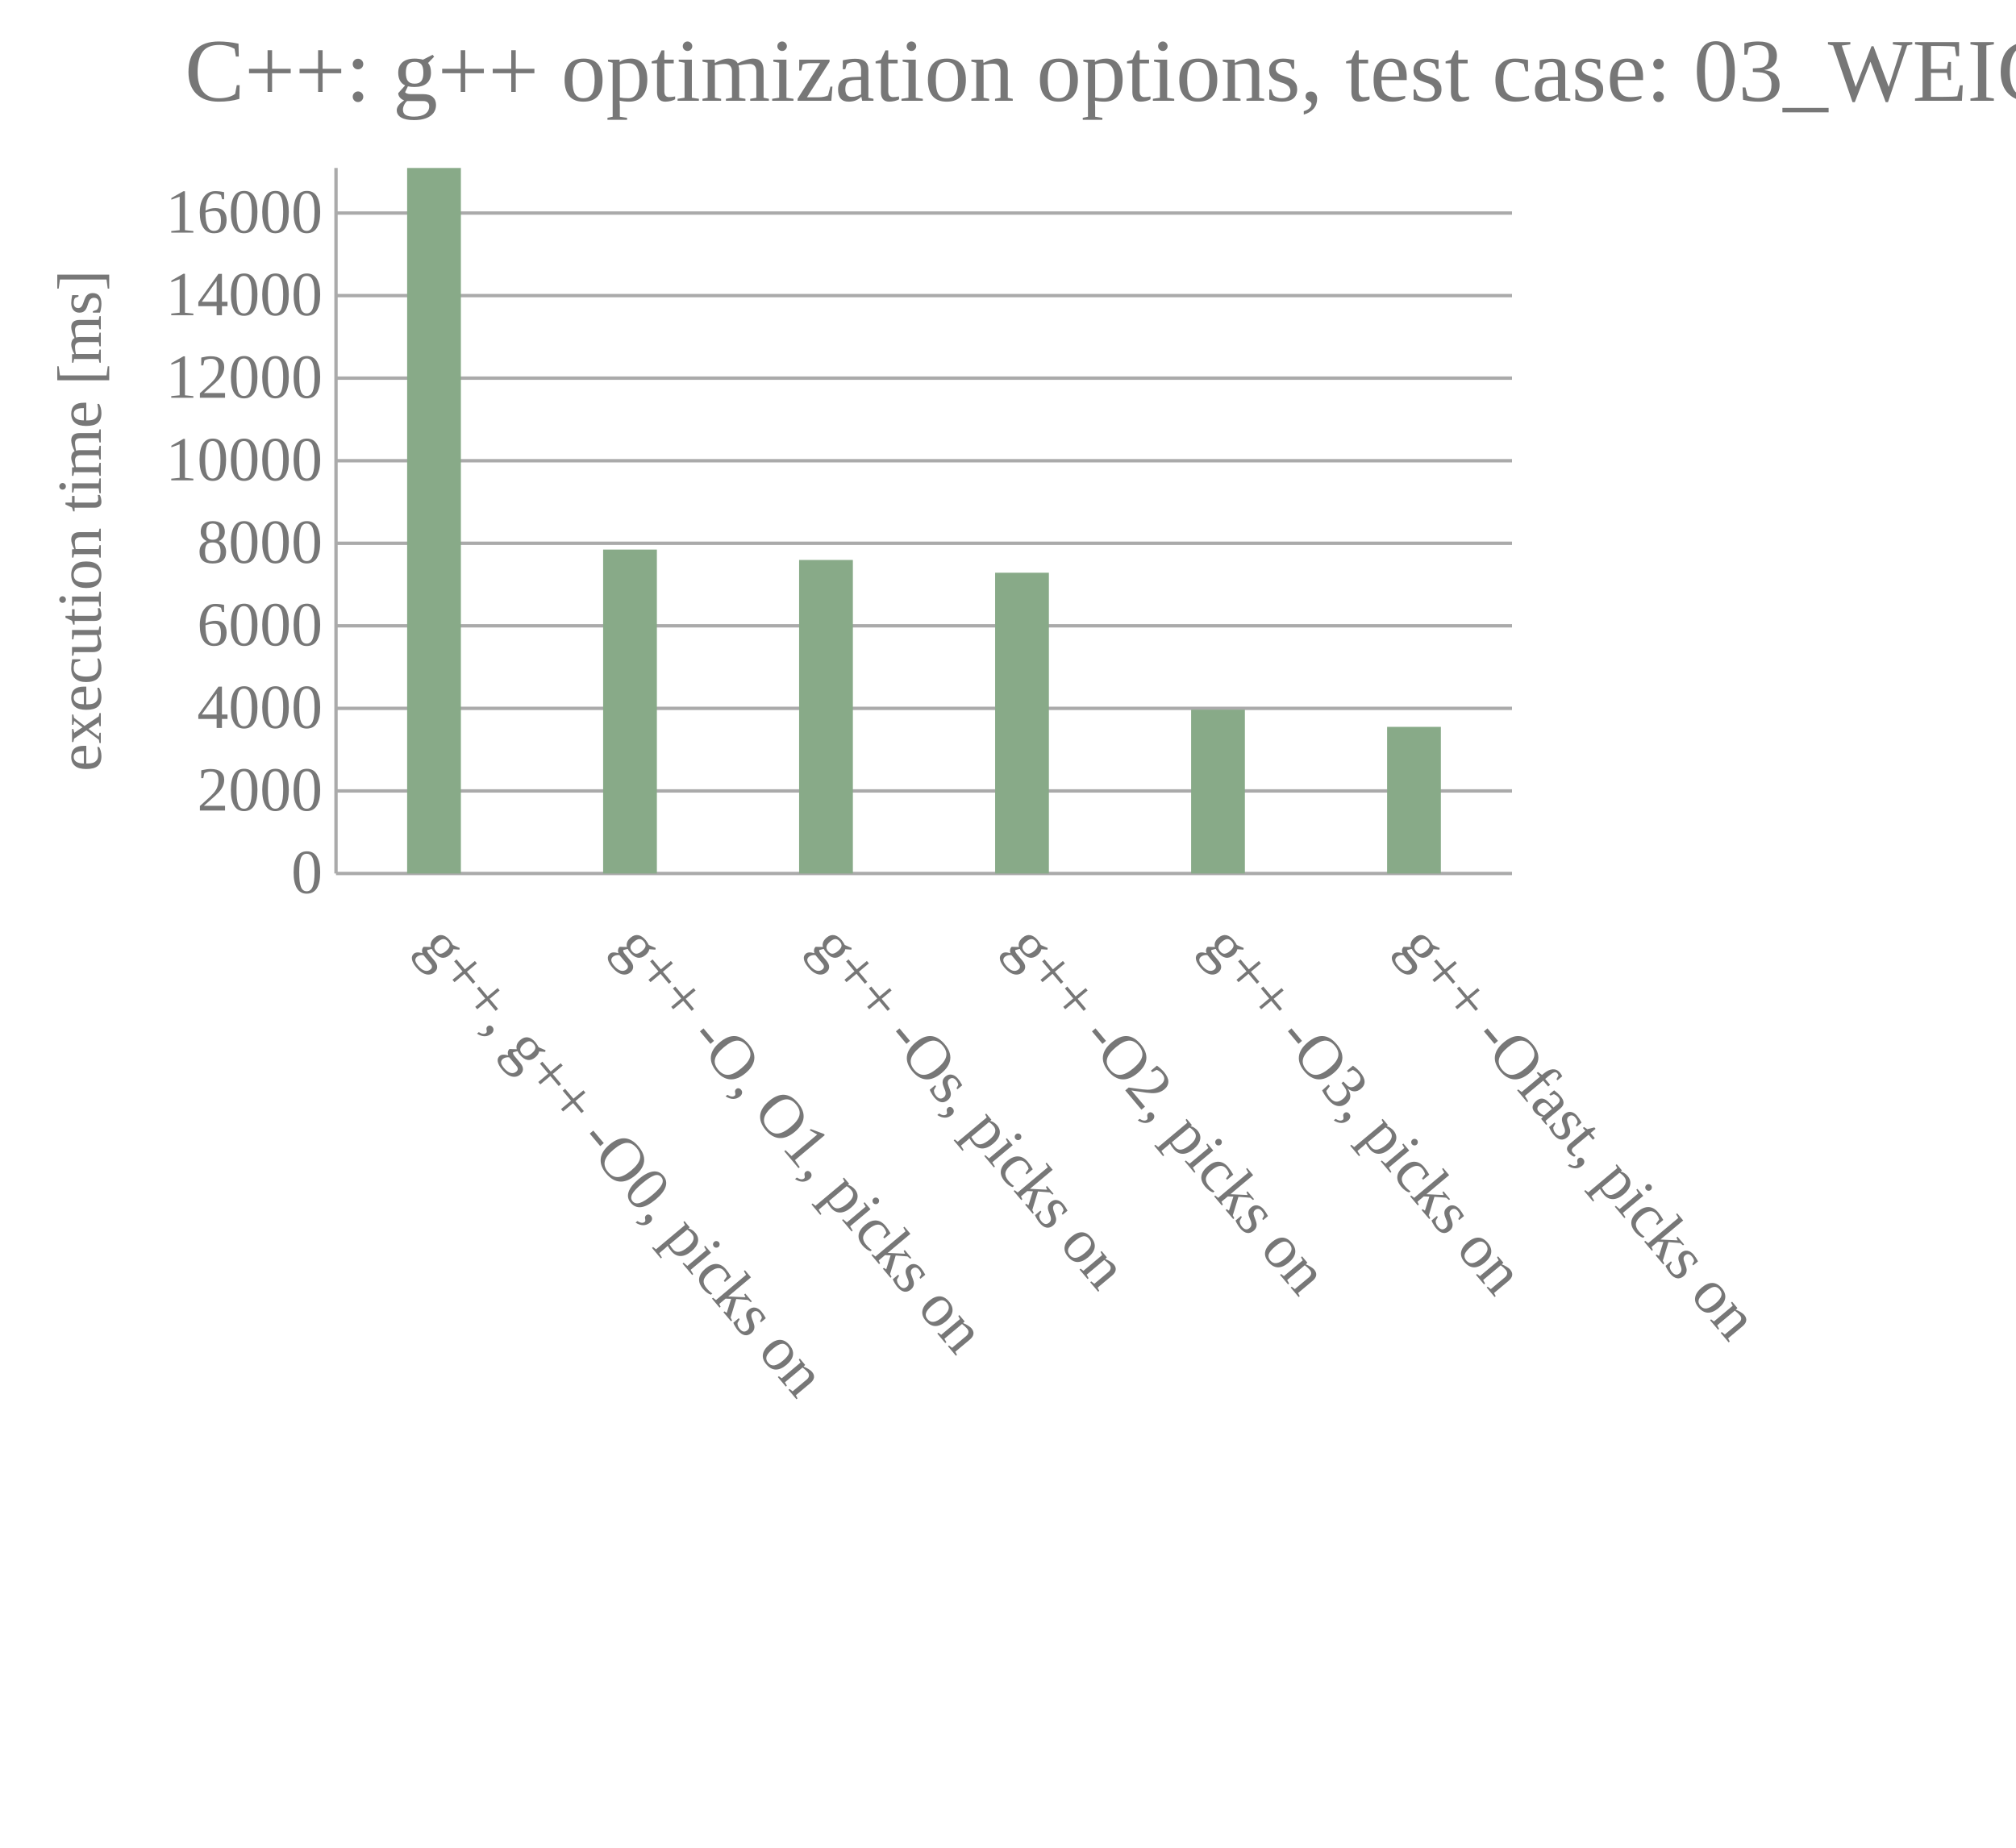
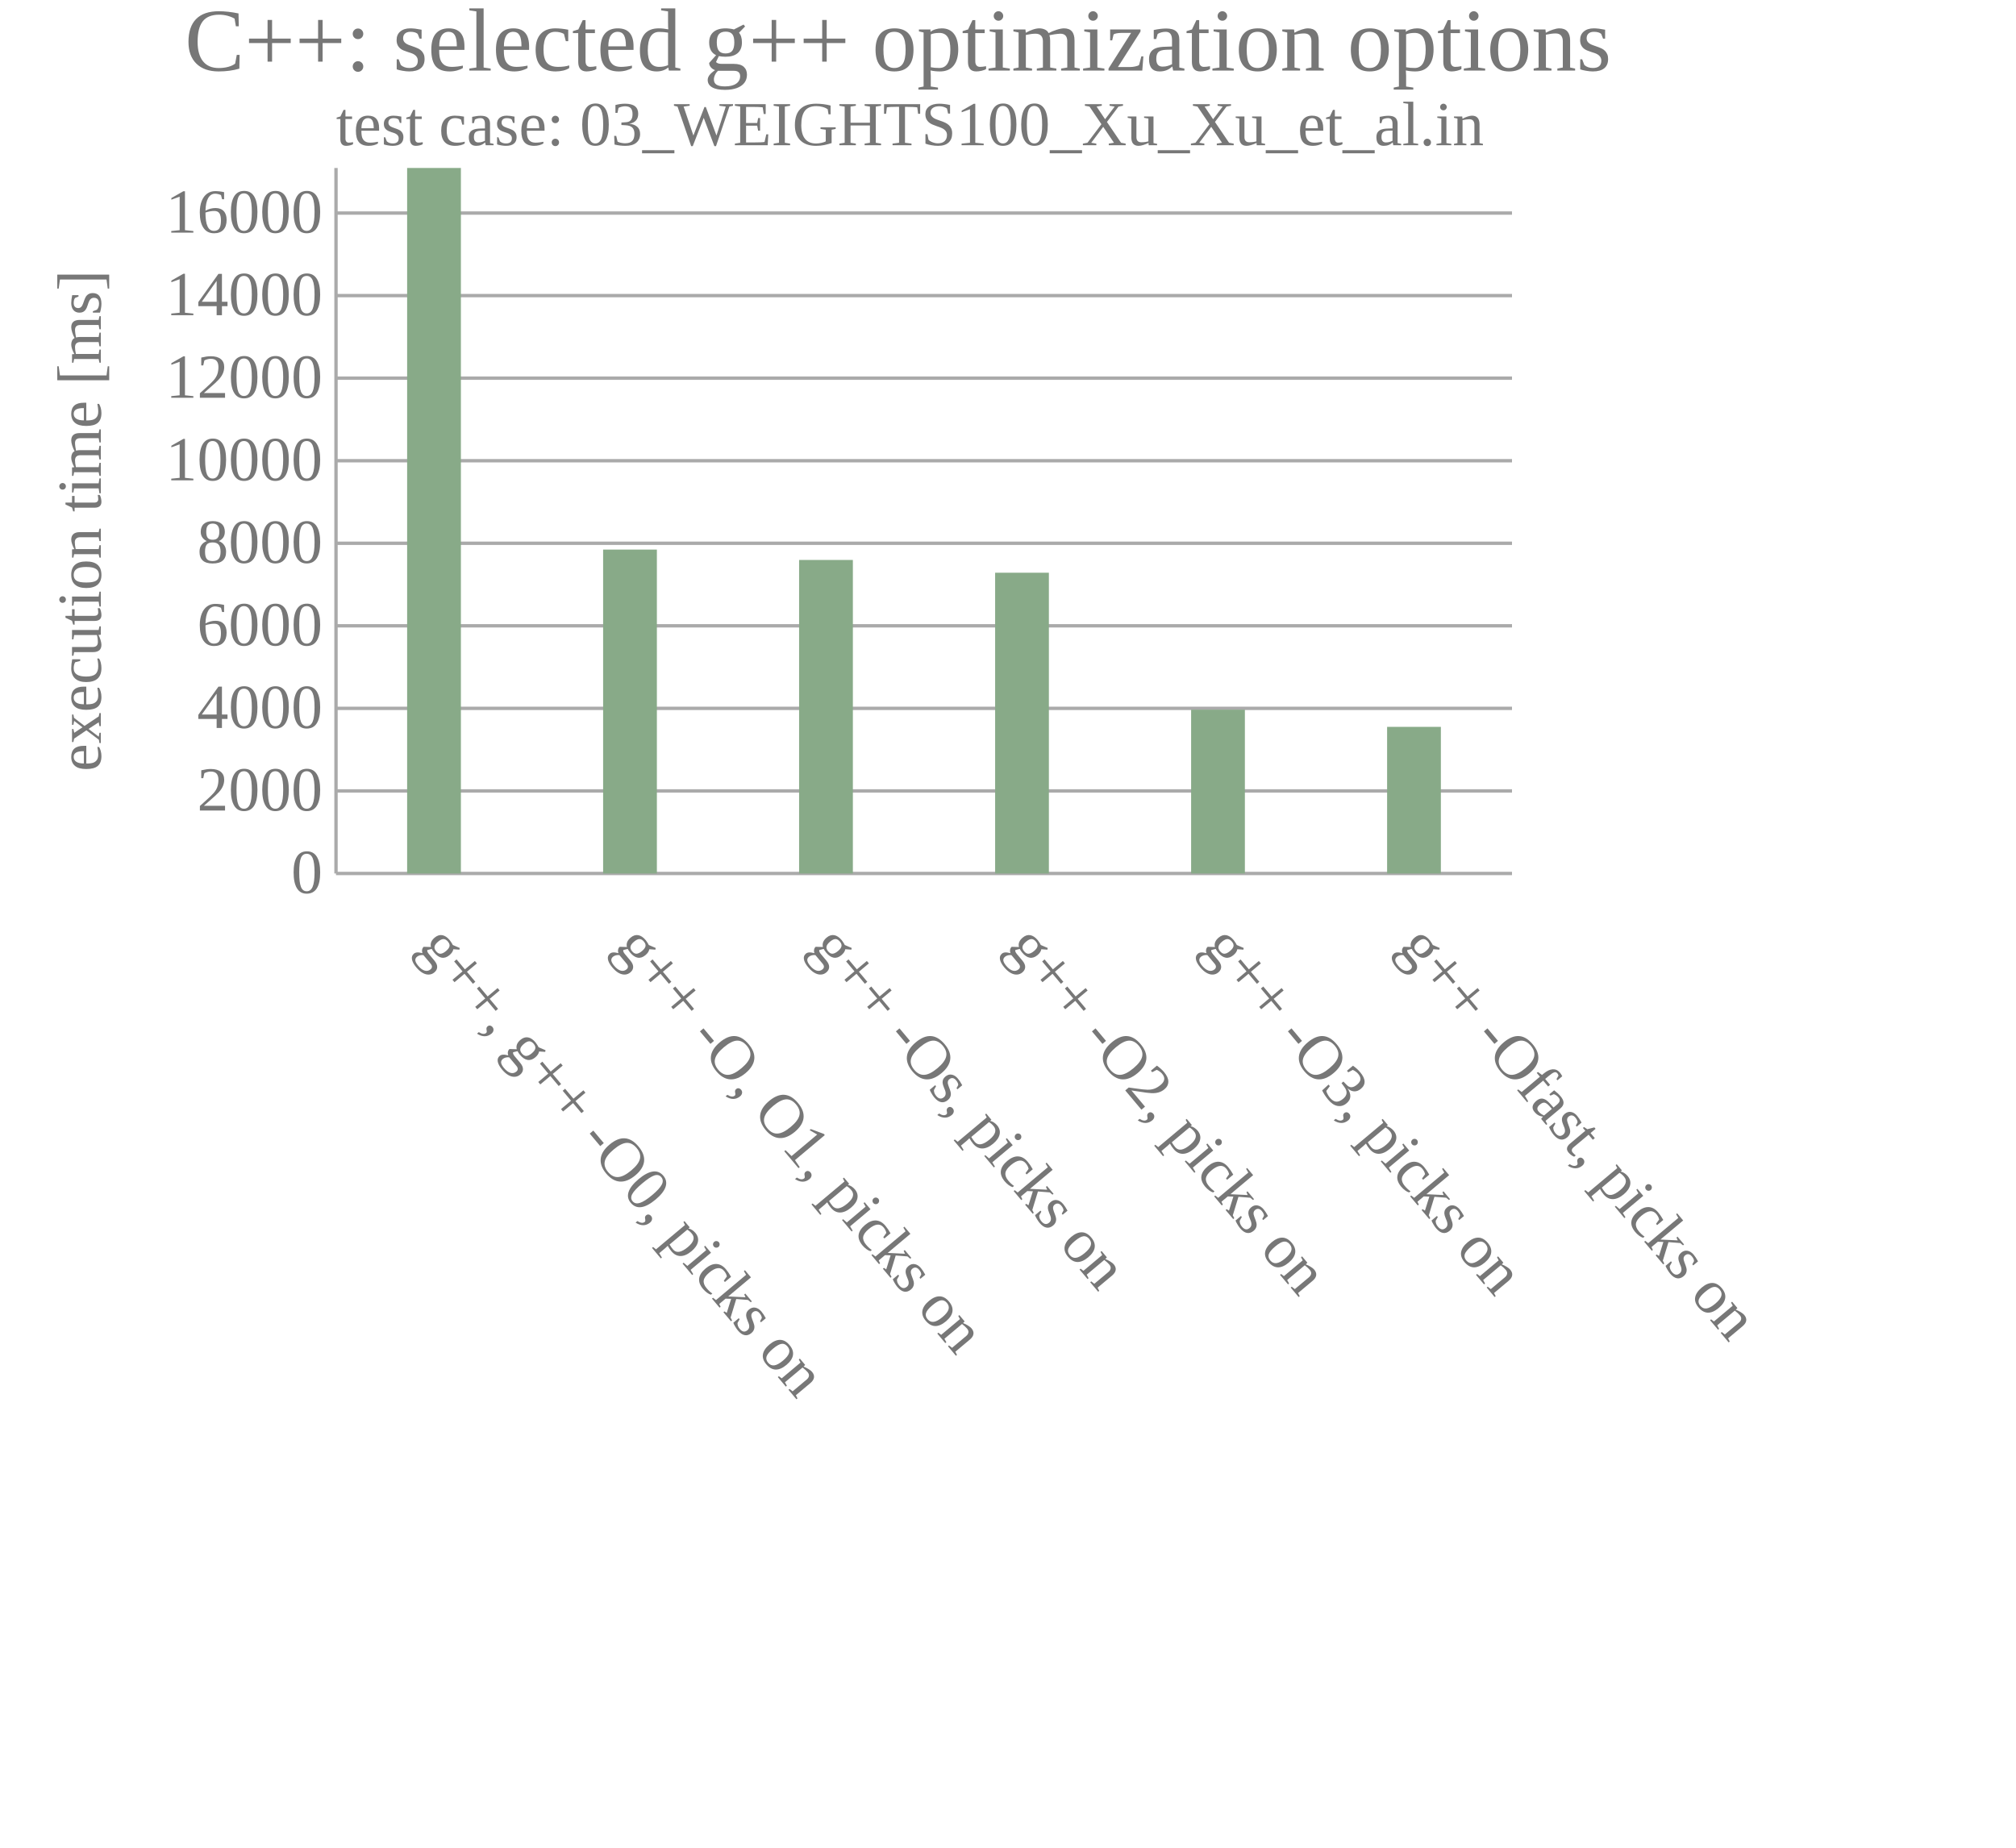
<svg xmlns="http://www.w3.org/2000/svg" sds="23" width="600" height="550">
  <text x="124.17" y="282" font-size="14pt" fill="#777" text-anchor="start" transform="rotate(50, 124.17, 282)">g++, g++ -O0, picks on</text>
  <text x="182.50" y="282" font-size="14pt" fill="#777" text-anchor="start" transform="rotate(50, 182.50, 282)">g++ -O, O1, picks on</text>
  <text x="240.83" y="282" font-size="14pt" fill="#777" text-anchor="start" transform="rotate(50, 240.83, 282)">g++ -Os, picks on</text>
  <text x="299.17" y="282" font-size="14pt" fill="#777" text-anchor="start" transform="rotate(50, 299.17, 282)">g++ -O2, picks on</text>
  <text x="357.50" y="282" font-size="14pt" fill="#777" text-anchor="start" transform="rotate(50, 357.50, 282)">g++ -O3, picks on</text>
  <text x="415.83" y="282" font-size="14pt" fill="#777" text-anchor="start" transform="rotate(50, 415.83, 282)">g++ -Ofast, picks on</text>
  <polyline points="100,260,100,50" stroke="#aaa" stroke-width="1.0" />
  <polyline points="100,260,450,260" stroke="#aaa" stroke-width="1.0" />
  <polyline points="100,235.43,450,235.43" stroke="#aaa" stroke-width="1.0" />
  <polyline points="100,210.85,450,210.85" stroke="#aaa" stroke-width="1.0" />
  <polyline points="100,186.28,450,186.28" stroke="#aaa" stroke-width="1.0" />
  <polyline points="100,161.71,450,161.71" stroke="#aaa" stroke-width="1.0" />
  <polyline points="100,137.14,450,137.14" stroke="#aaa" stroke-width="1.0" />
  <polyline points="100,112.56,450,112.56" stroke="#aaa" stroke-width="1.0" />
  <polyline points="100,87.99,450,87.99" stroke="#aaa" stroke-width="1.0" />
  <polyline points="100,63.42,450,63.42" stroke="#aaa" stroke-width="1.0" />
  <text x="96" y="265.83" font-size="14pt" fill="#777" text-anchor="end">0</text>
  <text x="96" y="241.26" font-size="14pt" fill="#777" text-anchor="end">2000</text>
  <text x="96" y="216.69" font-size="14pt" fill="#777" text-anchor="end">4000</text>
  <text x="96" y="192.11" font-size="14pt" fill="#777" text-anchor="end">6000</text>
  <text x="96" y="167.54" font-size="14pt" fill="#777" text-anchor="end">8000</text>
  <text x="96" y="142.97" font-size="14pt" fill="#777" text-anchor="end">10000</text>
  <text x="96" y="118.40" font-size="14pt" fill="#777" text-anchor="end">12000</text>
  <text x="96" y="93.82" font-size="14pt" fill="#777" text-anchor="end">14000</text>
  <text x="96" y="69.25" font-size="14pt" fill="#777" text-anchor="end">16000</text>
  <text x="30" y="155" font-size="14pt" fill="#777" text-anchor="middle" transform="rotate(-90, 30, 155)">execution time [ms]</text>
  <rect x="121.17" y="50" width="16" height="210" fill="#88AA88" />
  <rect x="179.50" y="163.59" width="16" height="96.41" fill="#88AA88" />
  <rect x="237.83" y="166.68" width="16" height="93.32" fill="#88AA88" />
  <rect x="296.17" y="170.48" width="16" height="89.52" fill="#88AA88" />
  <rect x="354.50" y="211.24" width="16" height="48.76" fill="#88AA88" />
  <rect x="412.83" y="216.36" width="16" height="43.64" fill="#88AA88" />
-   <text x="55" y="30" font-size="20pt" fill="#777" text-anchor="start">C++: g++ optimization options, test case: 03_WEIGHTS100_Xu_Xu_et_al.in</text>
+   <text x="55" y="21" font-size="20pt" fill="#777" text-anchor="start">C++: selected g++ optimization options</text>
+   <text x="100" y="43.23" font-size="14pt" fill="#777" text-anchor="start">test case: 03_WEIGHTS100_Xu_Xu_et_al.in</text>
</svg>
